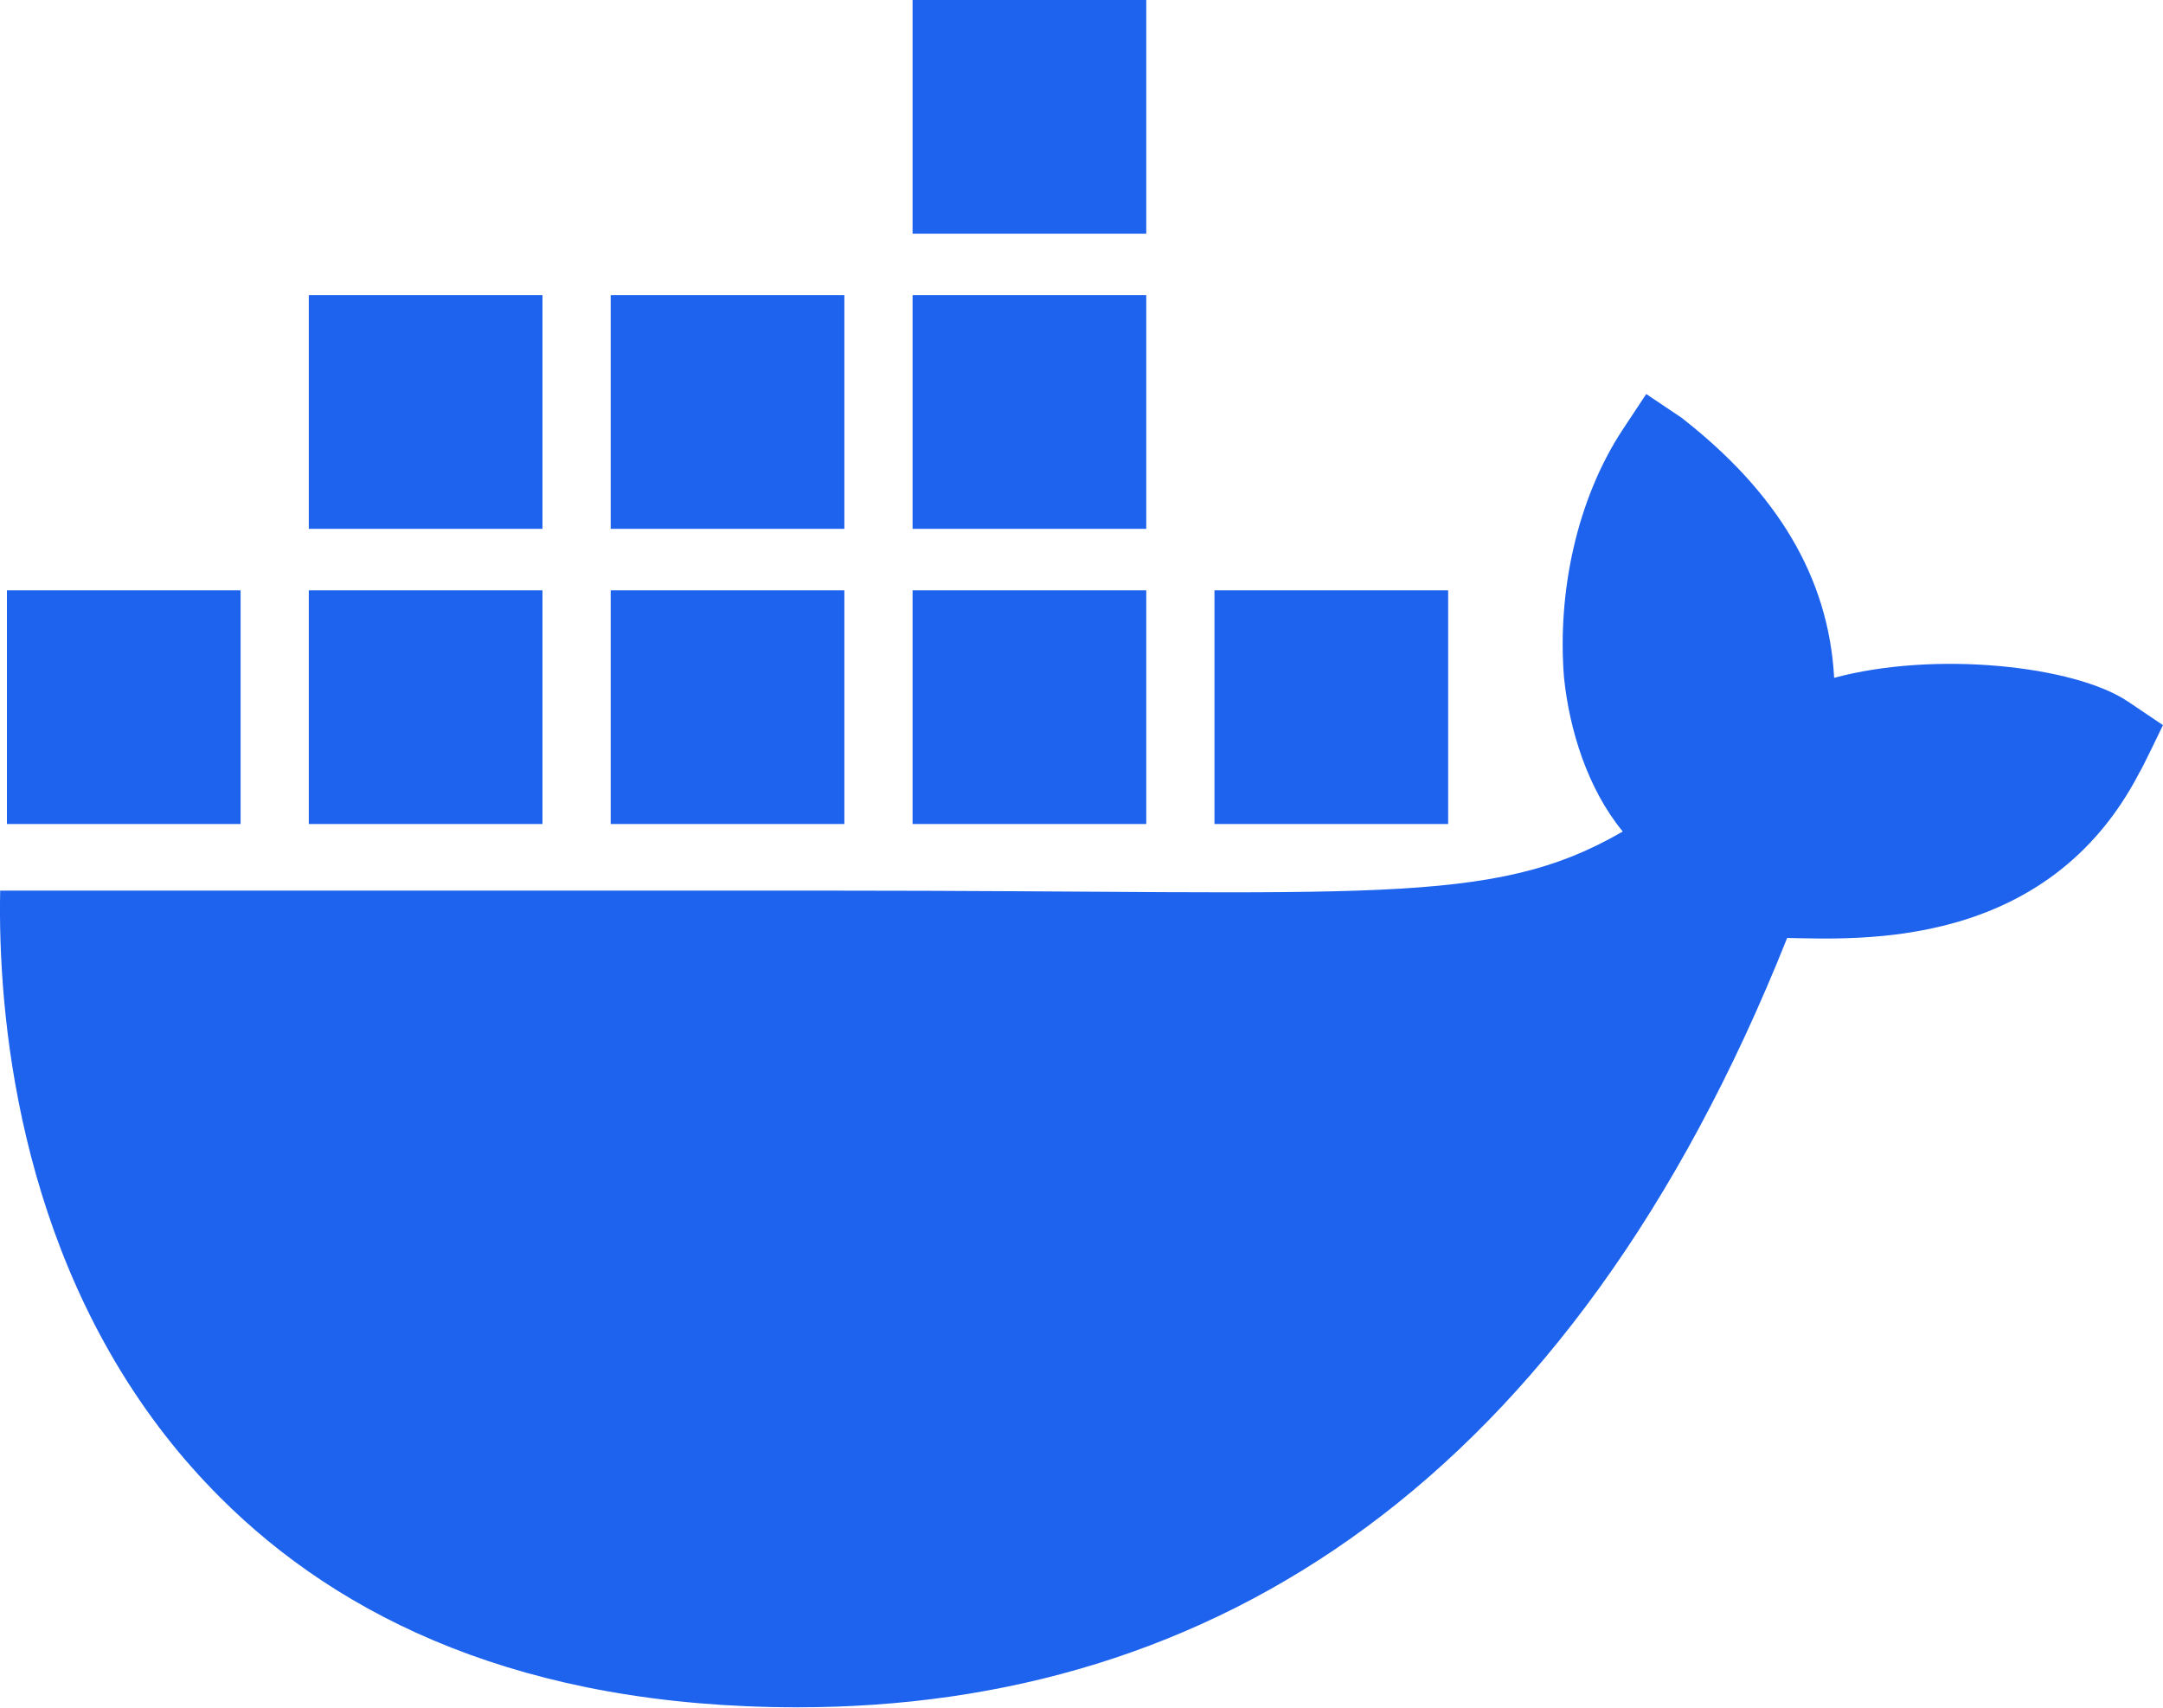
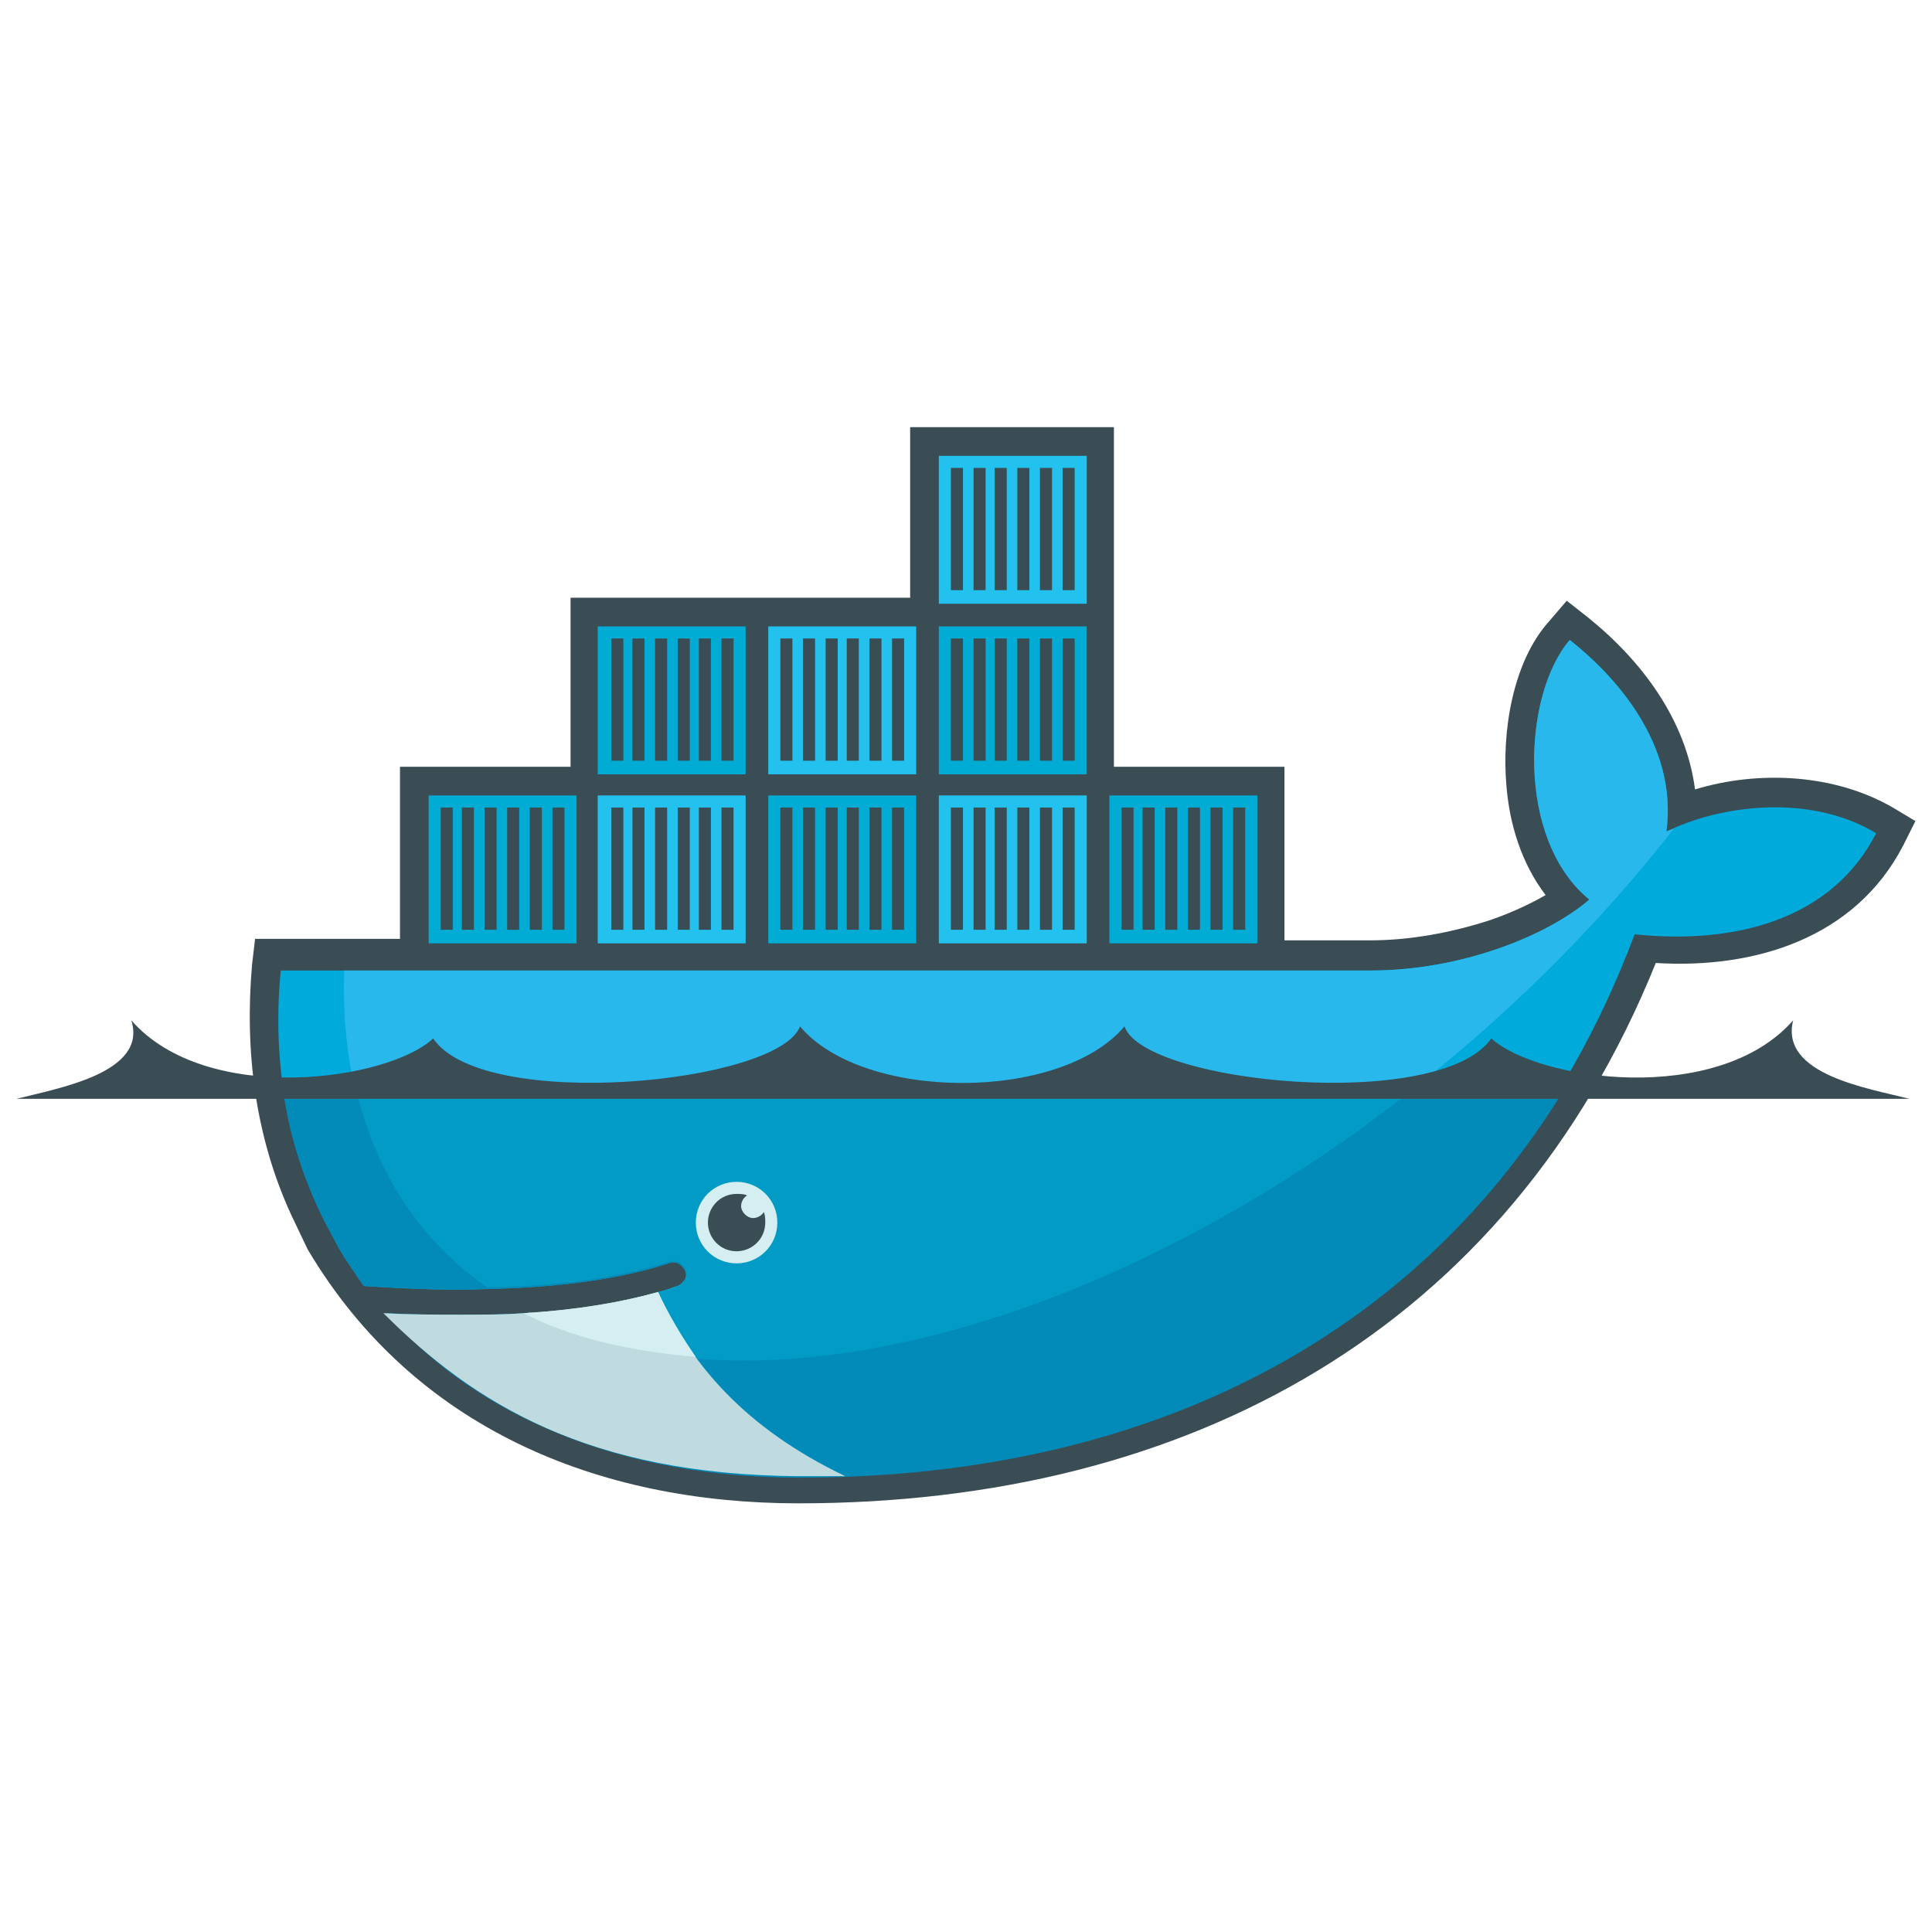
- <svg xmlns="http://www.w3.org/2000/svg" id="Layer_1" data-name="Layer 1" viewBox="0 0 756.26 596.9">
-   <defs>
-     <style>
-       .cls-1 {
-         fill: #1d63ed;
-         stroke-width: 0px;
-       }
-     </style>
-   </defs>
-   <path class="cls-1" d="M743.96,245.25c-18.54-12.48-67.26-17.81-102.68-8.27-1.91-35.28-20.1-65.01-53.38-90.95l-12.32-8.27-8.21,12.4c-16.14,24.5-22.94,57.14-20.53,86.81,1.9,18.28,8.26,38.83,20.53,53.74-46.1,26.74-88.59,20.67-276.77,20.67H.06c-.85,42.49,5.98,124.23,57.96,190.77,5.74,7.35,12.04,14.46,18.87,21.31,42.26,42.32,106.11,73.35,201.59,73.44,145.66.13,270.46-78.6,346.37-268.97,24.98.41,90.92,4.48,123.19-57.88.79-1.05,8.21-16.54,8.21-16.54l-12.3-8.27ZM189.67,206.39h-81.7v81.7h81.7v-81.7ZM295.22,206.39h-81.7v81.7h81.7v-81.7ZM400.77,206.39h-81.7v81.7h81.7v-81.7ZM506.32,206.39h-81.7v81.7h81.7v-81.7ZM84.12,206.39H2.42v81.7h81.7v-81.7ZM189.67,103.2h-81.7v81.7h81.7v-81.7ZM295.22,103.2h-81.7v81.7h81.7v-81.7ZM400.77,103.2h-81.7v81.7h81.7v-81.7ZM400.77,0h-81.7v81.7h81.7V0Z" />
+ <svg xmlns="http://www.w3.org/2000/svg" viewBox="0 0 128 128">
+   <path fill-rule="evenodd" clip-rule="evenodd" fill="#3A4D54" d="M73.8 50.8h11.3v11.5h5.7c2.6 0 5.3-.5 7.8-1.3 1.2-.4 2.6-1 3.8-1.7-1.6-2.1-2.4-4.7-2.6-7.3-.3-3.5.4-8.1 2.8-10.8l1.2-1.4 1.4 1.1c3.6 2.9 6.5 6.8 7.1 11.4 4.3-1.3 9.3-1 13.1 1.2l1.5.9-.8 1.6c-3.2 6.2-9.9 8.2-16.4 7.8-9.8 24.3-31 35.8-56.8 35.8-13.3 0-25.5-5-32.5-16.8l-.1-.2-1-2.1c-2.4-5.2-3.1-10.9-2.6-16.6l.2-1.7h9.6V50.8h11.3V39.6h22.5V28.3h13.5v22.5z" />
+   <path fill="#00AADA" d="M110.4 55.1c.8-5.9-3.6-10.5-6.4-12.7-3.1 3.6-3.6 13.2 1.3 17.2-2.8 2.4-8.5 4.7-14.5 4.7H18.6c-.6 6.2.5 11.9 3 16.8l.8 1.5c.5.9 1.1 1.7 1.7 2.6 3 .2 5.7.3 8.2.2 4.9-.1 8.9-.7 12-1.7.5-.2.9.1 1.1.5.2.5-.1.9-.5 1.1-.4.1-.8.3-1.3.4-2.4.7-5 1.1-8.3 1.3h-.6c-1.3.1-2.7.1-4.2.1-1.6 0-3.1 0-4.9-.1 6 6.8 15.4 10.8 27.2 10.8 25 0 46.2-11.1 55.5-35.9 6.7.7 13.1-1 16-6.7-4.5-2.7-10.5-1.8-13.9-.1z" />
+   <path fill="#28B8EB" d="M110.4 55.1c.8-5.9-3.6-10.5-6.4-12.7-3.1 3.6-3.6 13.2 1.3 17.2-2.8 2.4-8.5 4.7-14.5 4.7h-68c-.3 9.5 3.2 16.7 9.5 21 4.9-.1 8.9-.7 12-1.7.5-.2.9.1 1.1.5.2.5-.1.9-.5 1.1-.4.1-.8.3-1.3.4-2.4.7-5.2 1.2-8.5 1.4l-.1-.1c8.5 4.4 20.8 4.3 35-1.1 15.8-6.1 30.6-17.7 40.9-30.9-.2.1-.4.1-.5.2z" />
+   <path fill="#028BB8" d="M18.7 71.8c.4 3.3 1.4 6.4 2.9 9.3l.8 1.5c.5.9 1.1 1.7 1.7 2.6 3 .2 5.7.3 8.2.2 4.9-.1 8.9-.7 12-1.7.5-.2.9.1 1.1.5.2.5-.1.9-.5 1.1-.4.1-.8.3-1.3.4-2.4.7-5.2 1.2-8.5 1.4h-.4c-1.3.1-2.7.1-4.1.1-1.6 0-3.2 0-4.9-.1 6 6.8 15.5 10.8 27.3 10.8 21.4 0 40-8.1 50.8-26H18.7v-.1z" />
+   <path fill="#019BC6" d="M23.5 71.8c1.3 5.8 4.3 10.4 8.8 13.5 4.9-.1 8.9-.7 12-1.7.5-.2.9.1 1.1.5.2.5-.1.9-.5 1.1-.4.1-.8.3-1.3.4-2.4.7-5.2 1.2-8.6 1.4 8.5 4.4 20.8 4.3 34.9-1.1 8.5-3.3 16.8-8.2 24.2-14.1H23.5z" />
+   <path fill-rule="evenodd" clip-rule="evenodd" fill="#00ACD3" d="M28.4 52.7h9.8v9.8h-9.8v-9.8zm.8.8h.8v8.1h-.8v-8.1zm1.4 0h.8v8.1h-.8v-8.1zm1.5 0h.8v8.1h-.8v-8.1zm1.5 0h.8v8.1h-.8v-8.1zm1.5 0h.8v8.1h-.8v-8.1zm1.5 0h.8v8.1h-.8v-8.1zm3-12h9.8v9.8h-9.8v-9.8zm.9.8h.8v8.1h-.8v-8.1zm1.4 0h.8v8.1h-.8v-8.1zm1.5 0h.8v8.1h-.8v-8.1zm1.5 0h.8v8.1h-.8v-8.1zm1.4 0h.8v8.1h-.8v-8.1zm1.5 0h.8v8.1h-.8v-8.1z" />
+   <path fill-rule="evenodd" clip-rule="evenodd" fill="#23C2EE" d="M39.6 52.7h9.8v9.8h-9.8v-9.8zm.9.8h.8v8.1h-.8v-8.1zm1.4 0h.8v8.1h-.8v-8.1zm1.5 0h.8v8.1h-.8v-8.1zm1.5 0h.8v8.1h-.8v-8.1zm1.4 0h.8v8.1h-.8v-8.1zm1.5 0h.8v8.1h-.8v-8.1z" />
+   <path fill-rule="evenodd" clip-rule="evenodd" fill="#00ACD3" d="M50.9 52.7h9.8v9.8h-9.8v-9.8zm.8.8h.8v8.1h-.8v-8.1zm1.5 0h.8v8.1h-.8v-8.1zm1.5 0h.8v8.1h-.8v-8.1zm1.4 0h.8v8.1h-.8v-8.1zm1.5 0h.8v8.1h-.8v-8.1zm1.5 0h.8v8.1h-.8v-8.1z" />
+   <path fill-rule="evenodd" clip-rule="evenodd" fill="#23C2EE" d="M50.9 41.5h9.8v9.8h-9.8v-9.8zm.8.8h.8v8.1h-.8v-8.1zm1.5 0h.8v8.1h-.8v-8.1zm1.5 0h.8v8.1h-.8v-8.1zm1.4 0h.8v8.1h-.8v-8.1zm1.5 0h.8v8.1h-.8v-8.1zm1.5 0h.8v8.1h-.8v-8.1zm3.1 10.4H72v9.8h-9.8v-9.8zm.8.8h.8v8.1H63v-8.1zm1.5 0h.8v8.1h-.8v-8.1zm1.4 0h.8v8.1h-.8v-8.1zm1.5 0h.8v8.1h-.8v-8.1zm1.5 0h.8v8.1h-.8v-8.1zm1.5 0h.8v8.1h-.8v-8.1z" />
+   <path fill-rule="evenodd" clip-rule="evenodd" fill="#00ACD3" d="M62.2 41.5H72v9.8h-9.8v-9.8zm.8.8h.8v8.1H63v-8.1zm1.5 0h.8v8.1h-.8v-8.1zm1.4 0h.8v8.1h-.8v-8.1zm1.5 0h.8v8.1h-.8v-8.1zm1.5 0h.8v8.1h-.8v-8.1zm1.5 0h.8v8.1h-.8v-8.1z" />
+   <path fill-rule="evenodd" clip-rule="evenodd" fill="#23C2EE" d="M62.2 30.2H72V40h-9.8v-9.8zm.8.8h.8v8.1H63V31zm1.5 0h.8v8.1h-.8V31zm1.4 0h.8v8.1h-.8V31zm1.5 0h.8v8.1h-.8V31zm1.5 0h.8v8.1h-.8V31zm1.5 0h.8v8.1h-.8V31z" />
+   <path fill-rule="evenodd" clip-rule="evenodd" fill="#00ACD3" d="M73.5 52.7h9.8v9.8h-9.8v-9.8zm.8.8h.8v8.1h-.8v-8.1zm1.4 0h.8v8.1h-.8v-8.1zm1.5 0h.8v8.1h-.8v-8.1zm1.5 0h.8v8.1h-.8v-8.1zm1.5 0h.8v8.1h-.8v-8.1zm1.5 0h.8v8.1h-.8v-8.1z" />
+   <path fill-rule="evenodd" clip-rule="evenodd" fill="#D4EEF1" d="M48.8 78.3c1.5 0 2.7 1.2 2.7 2.7 0 1.5-1.2 2.7-2.7 2.7-1.5 0-2.7-1.2-2.7-2.7 0-1.5 1.2-2.7 2.7-2.7" />
+   <path fill-rule="evenodd" clip-rule="evenodd" fill="#3A4D54" d="M48.8 79.1c.2 0 .5 0 .7.1-.2.1-.4.4-.4.7 0 .4.4.8.8.8.3 0 .6-.2.7-.4.1.2.1.5.1.7 0 1.1-.9 1.9-1.9 1.9-1.1 0-1.9-.9-1.9-1.9 0-1 .8-1.9 1.9-1.9M1.1 72.8h125.4c-2.7-.7-8.6-1.6-7.7-5.2-5 5.7-16.9 4-20 1.2-3.4 4.9-23 3-24.3-.8-4.2 5-17.3 5-21.5 0-1.4 3.8-21 5.7-24.3.8-3 2.8-15 4.5-20-1.2 1.1 3.5-4.9 4.5-7.6 5.2" />
+   <path fill="#BFDBE0" d="M56 97.8c-6.7-3.2-10.3-7.5-12.4-12.2-2.5.7-5.5 1.2-8.9 1.4-1.3.1-2.7.1-4.1.1-1.7 0-3.4 0-5.2-.1 6 6 13.6 10.7 27.5 10.8H56z" />
+   <path fill="#D4EEF1" d="M46.1 89.9c-.9-1.3-1.8-2.8-2.5-4.3-2.5.7-5.5 1.2-8.9 1.4 2.3 1.2 5.7 2.4 11.4 2.9z" />
</svg>
